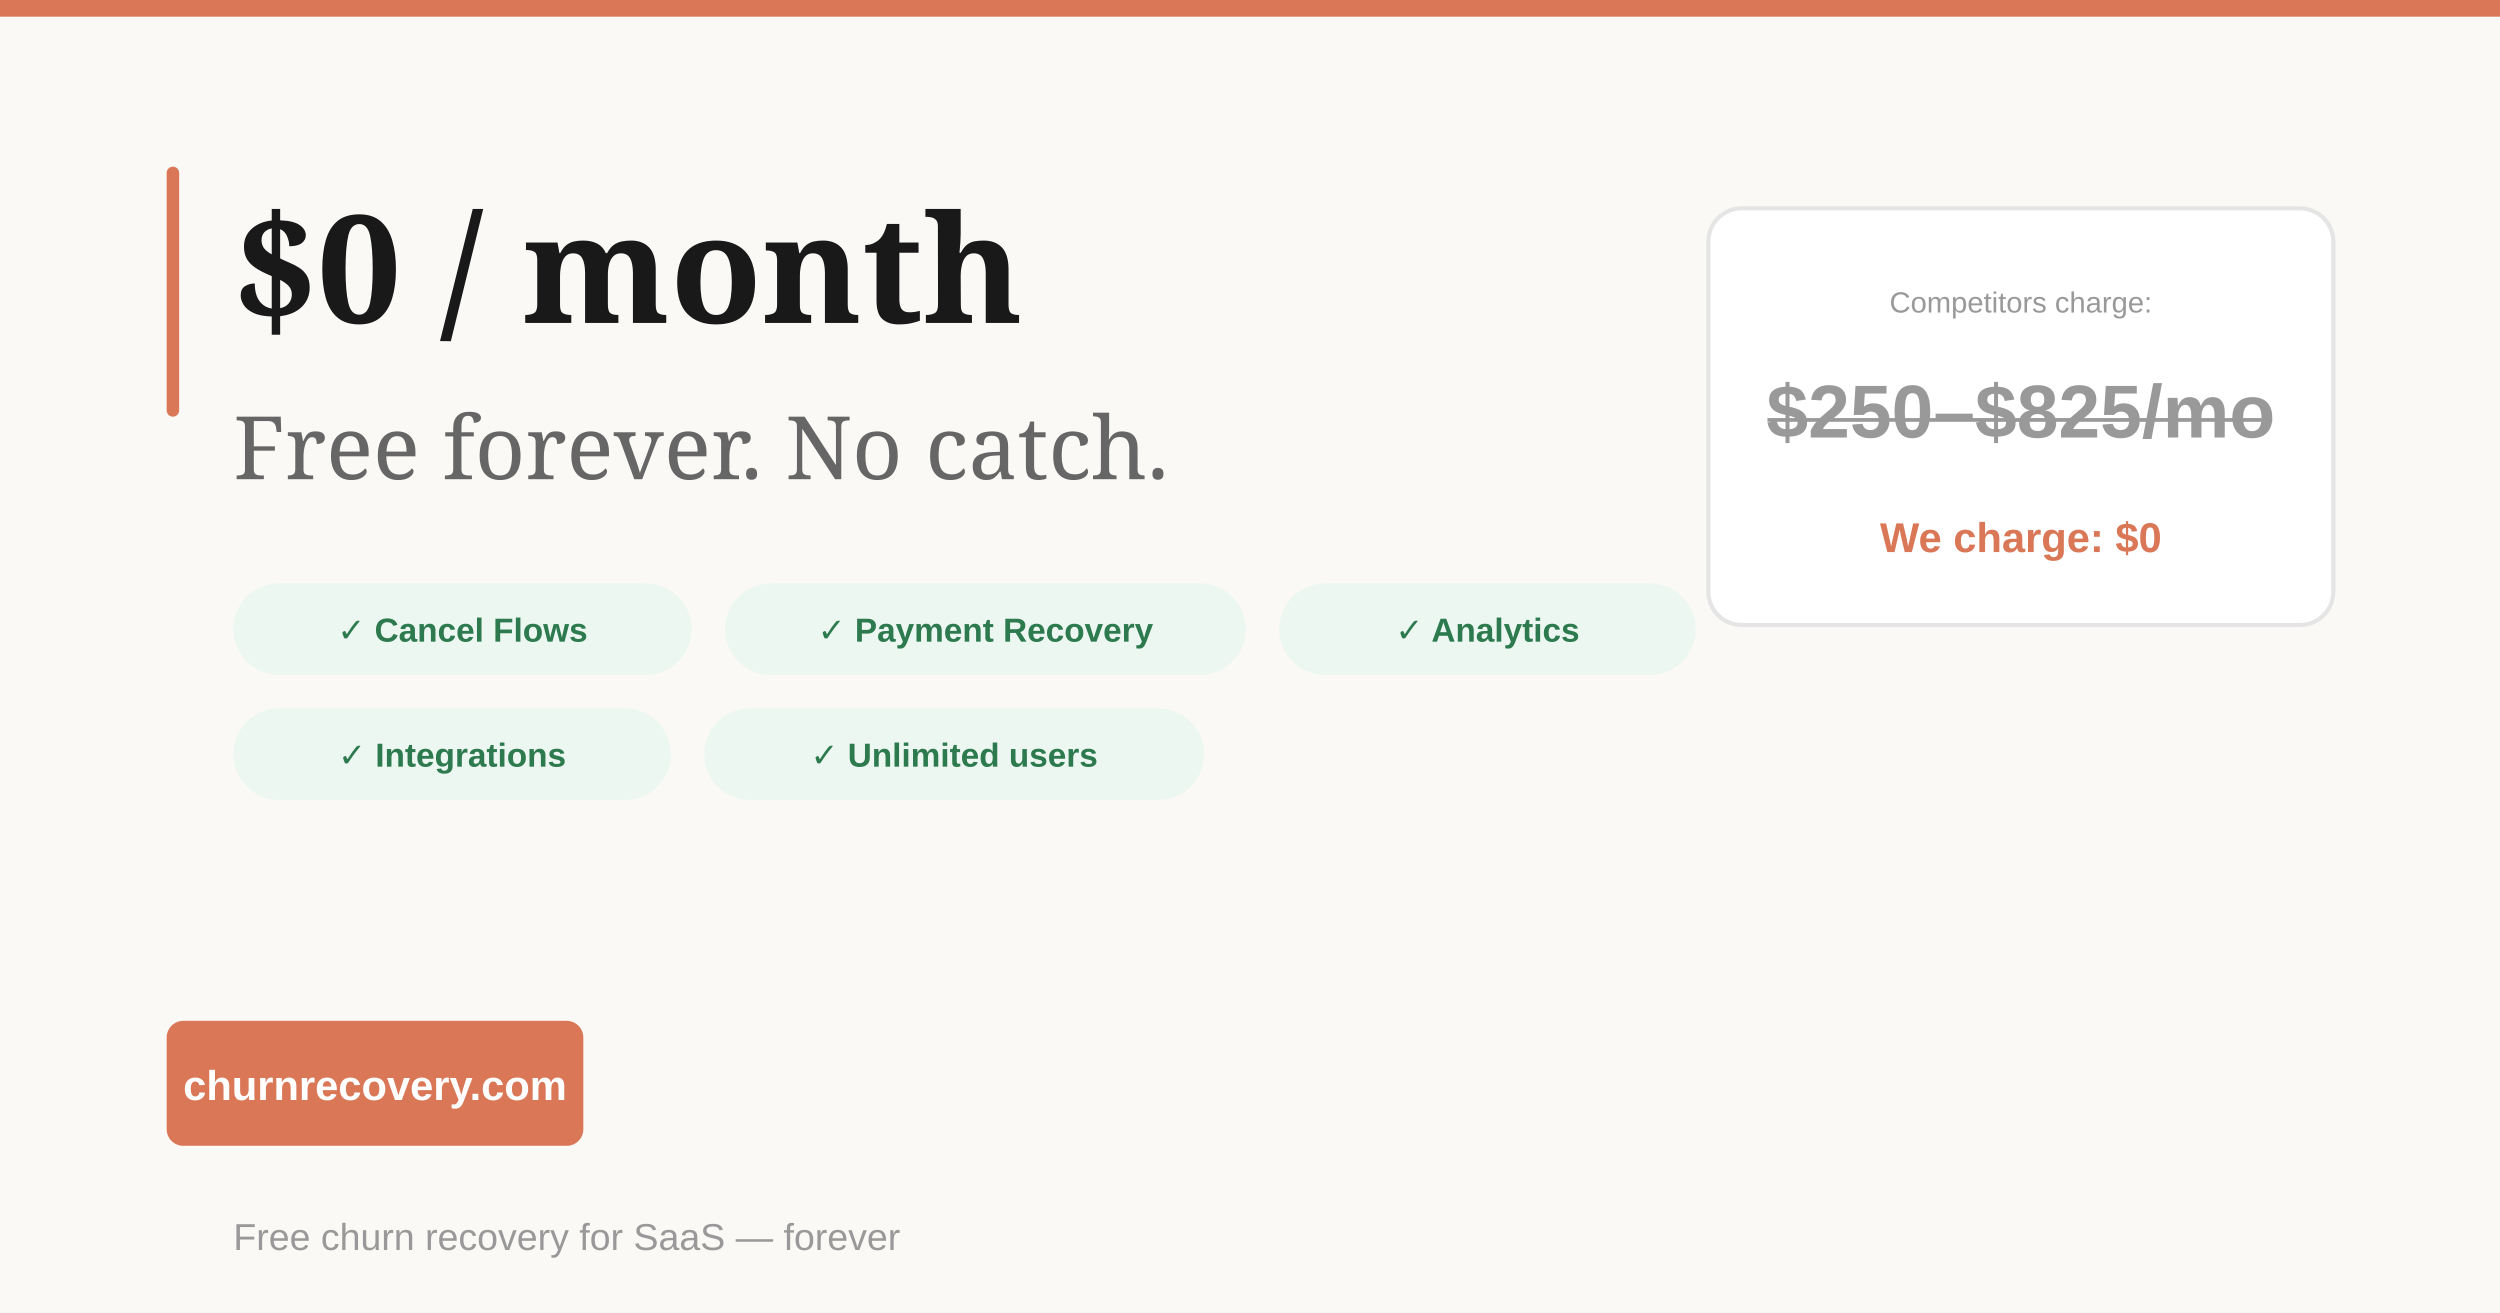
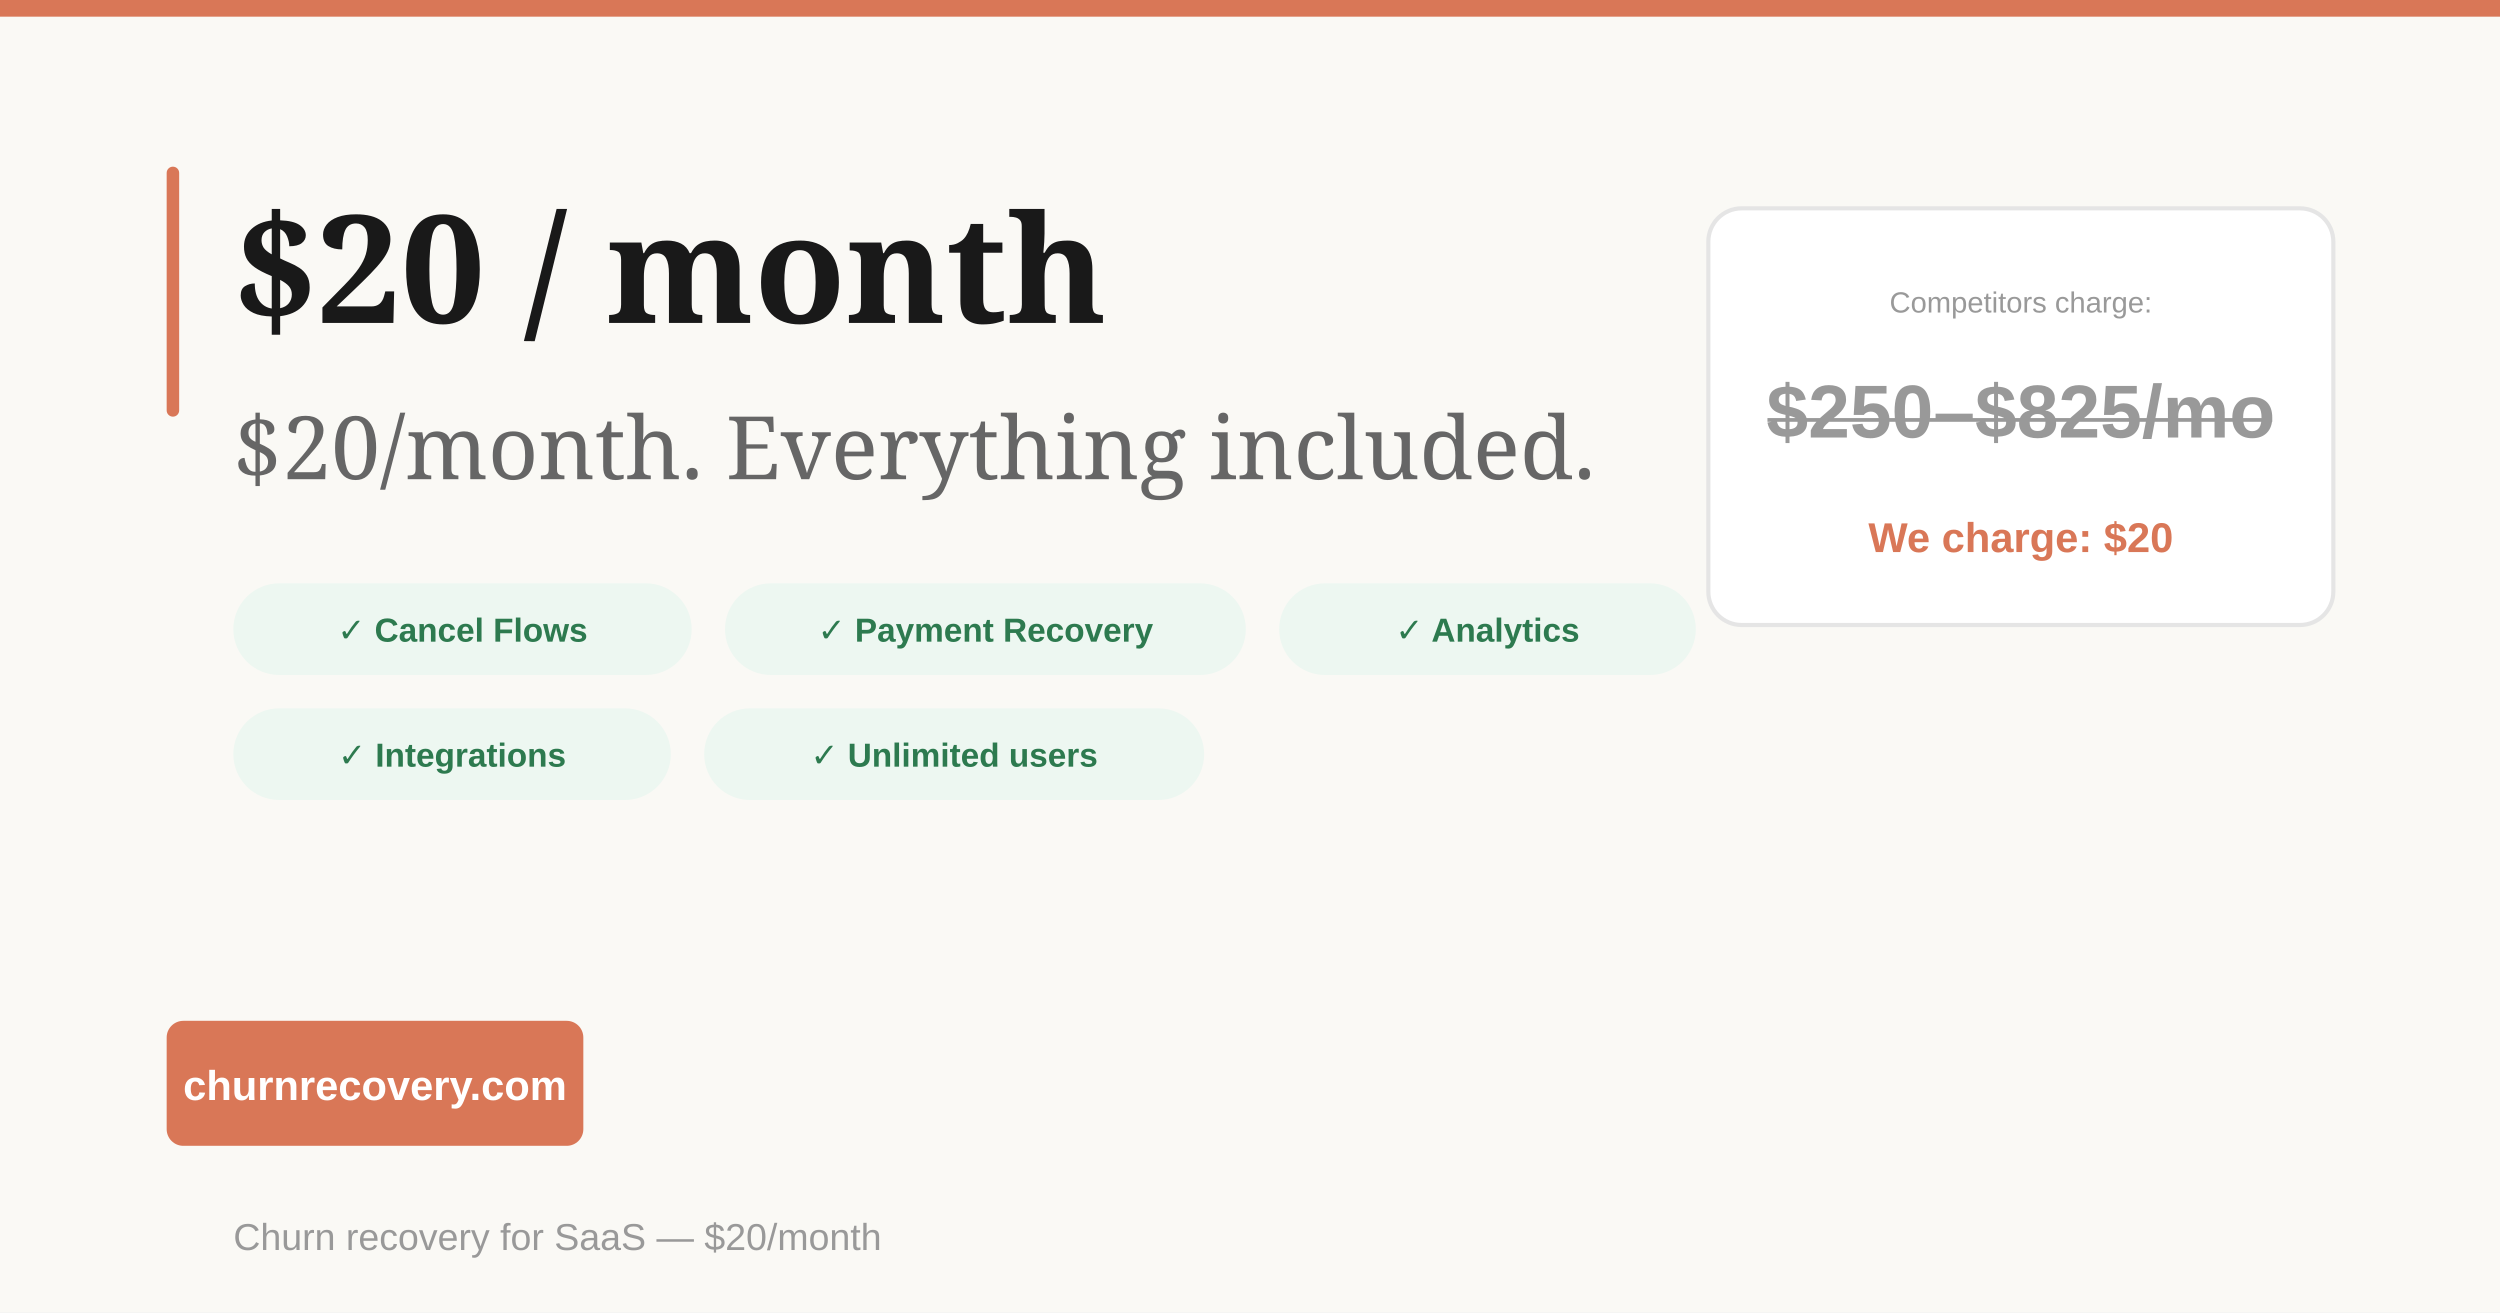
<svg xmlns="http://www.w3.org/2000/svg" width="1200" height="630">
  <rect width="1200" height="630" fill="#FAF9F5" />
  <rect x="0" y="0" width="1200" height="8" fill="#D97757" />
  <rect x="80" y="80" width="6" height="120" rx="3" fill="#D97757" />
-   <text x="112" y="155" font-family="Georgia, serif" font-size="72" font-weight="700" fill="#191919">$0 / month</text>
-   <text x="112" y="230" font-family="Georgia, serif" font-size="42" fill="#666666">Free forever. No catch.</text>
+   <text x="112" y="155" font-family="Georgia, serif" font-size="72" font-weight="700" fill="#191919">$20 / month</text>
+   <text x="112" y="230" font-family="Georgia, serif" font-size="42" fill="#666666">$20/month. Everything included.</text>
  <rect x="112" y="280" width="220" height="44" rx="22" fill="#EDF7F1" />
  <text x="222" y="308" font-family="Arial, sans-serif" font-size="16" fill="#2D7A4F" text-anchor="middle" font-weight="600">✓ Cancel Flows</text>
  <rect x="348" y="280" width="250" height="44" rx="22" fill="#EDF7F1" />
  <text x="473" y="308" font-family="Arial, sans-serif" font-size="16" fill="#2D7A4F" text-anchor="middle" font-weight="600">✓ Payment Recovery</text>
  <rect x="614" y="280" width="200" height="44" rx="22" fill="#EDF7F1" />
  <text x="714" y="308" font-family="Arial, sans-serif" font-size="16" fill="#2D7A4F" text-anchor="middle" font-weight="600">✓ Analytics</text>
  <rect x="112" y="340" width="210" height="44" rx="22" fill="#EDF7F1" />
  <text x="217" y="368" font-family="Arial, sans-serif" font-size="16" fill="#2D7A4F" text-anchor="middle" font-weight="600">✓ Integrations</text>
  <rect x="338" y="340" width="240" height="44" rx="22" fill="#EDF7F1" />
  <text x="458" y="368" font-family="Arial, sans-serif" font-size="16" fill="#2D7A4F" text-anchor="middle" font-weight="600">✓ Unlimited users</text>
  <rect x="820" y="100" width="300" height="200" rx="16" fill="#FFFFFF" stroke="#E5E5E5" stroke-width="2" />
  <text x="970" y="150" font-family="Arial, sans-serif" font-size="14" fill="#999999" text-anchor="middle">Competitors charge:</text>
  <text x="970" y="210" font-family="Arial, sans-serif" font-size="36" font-weight="700" fill="#999999" text-anchor="middle" text-decoration="line-through">$250–$825/mo</text>
-   <text x="970" y="265" font-family="Arial, sans-serif" font-size="20" fill="#D97757" text-anchor="middle" font-weight="700">We charge: $0</text>
+   <text x="970" y="265" font-family="Arial, sans-serif" font-size="20" fill="#D97757" text-anchor="middle" font-weight="700">We charge: $20</text>
  <rect x="80" y="490" width="200" height="60" rx="8" fill="#D97757" />
  <text x="180" y="528" font-family="Arial, sans-serif" font-size="20" fill="#FFFFFF" text-anchor="middle" font-weight="700">churnrecovery.com</text>
-   <text x="112" y="600" font-family="Arial, sans-serif" font-size="18" fill="#999999">Free churn recovery for SaaS — forever</text>
+   <text x="112" y="600" font-family="Arial, sans-serif" font-size="18" fill="#999999">Churn recovery for SaaS — $20/month</text>
</svg>
